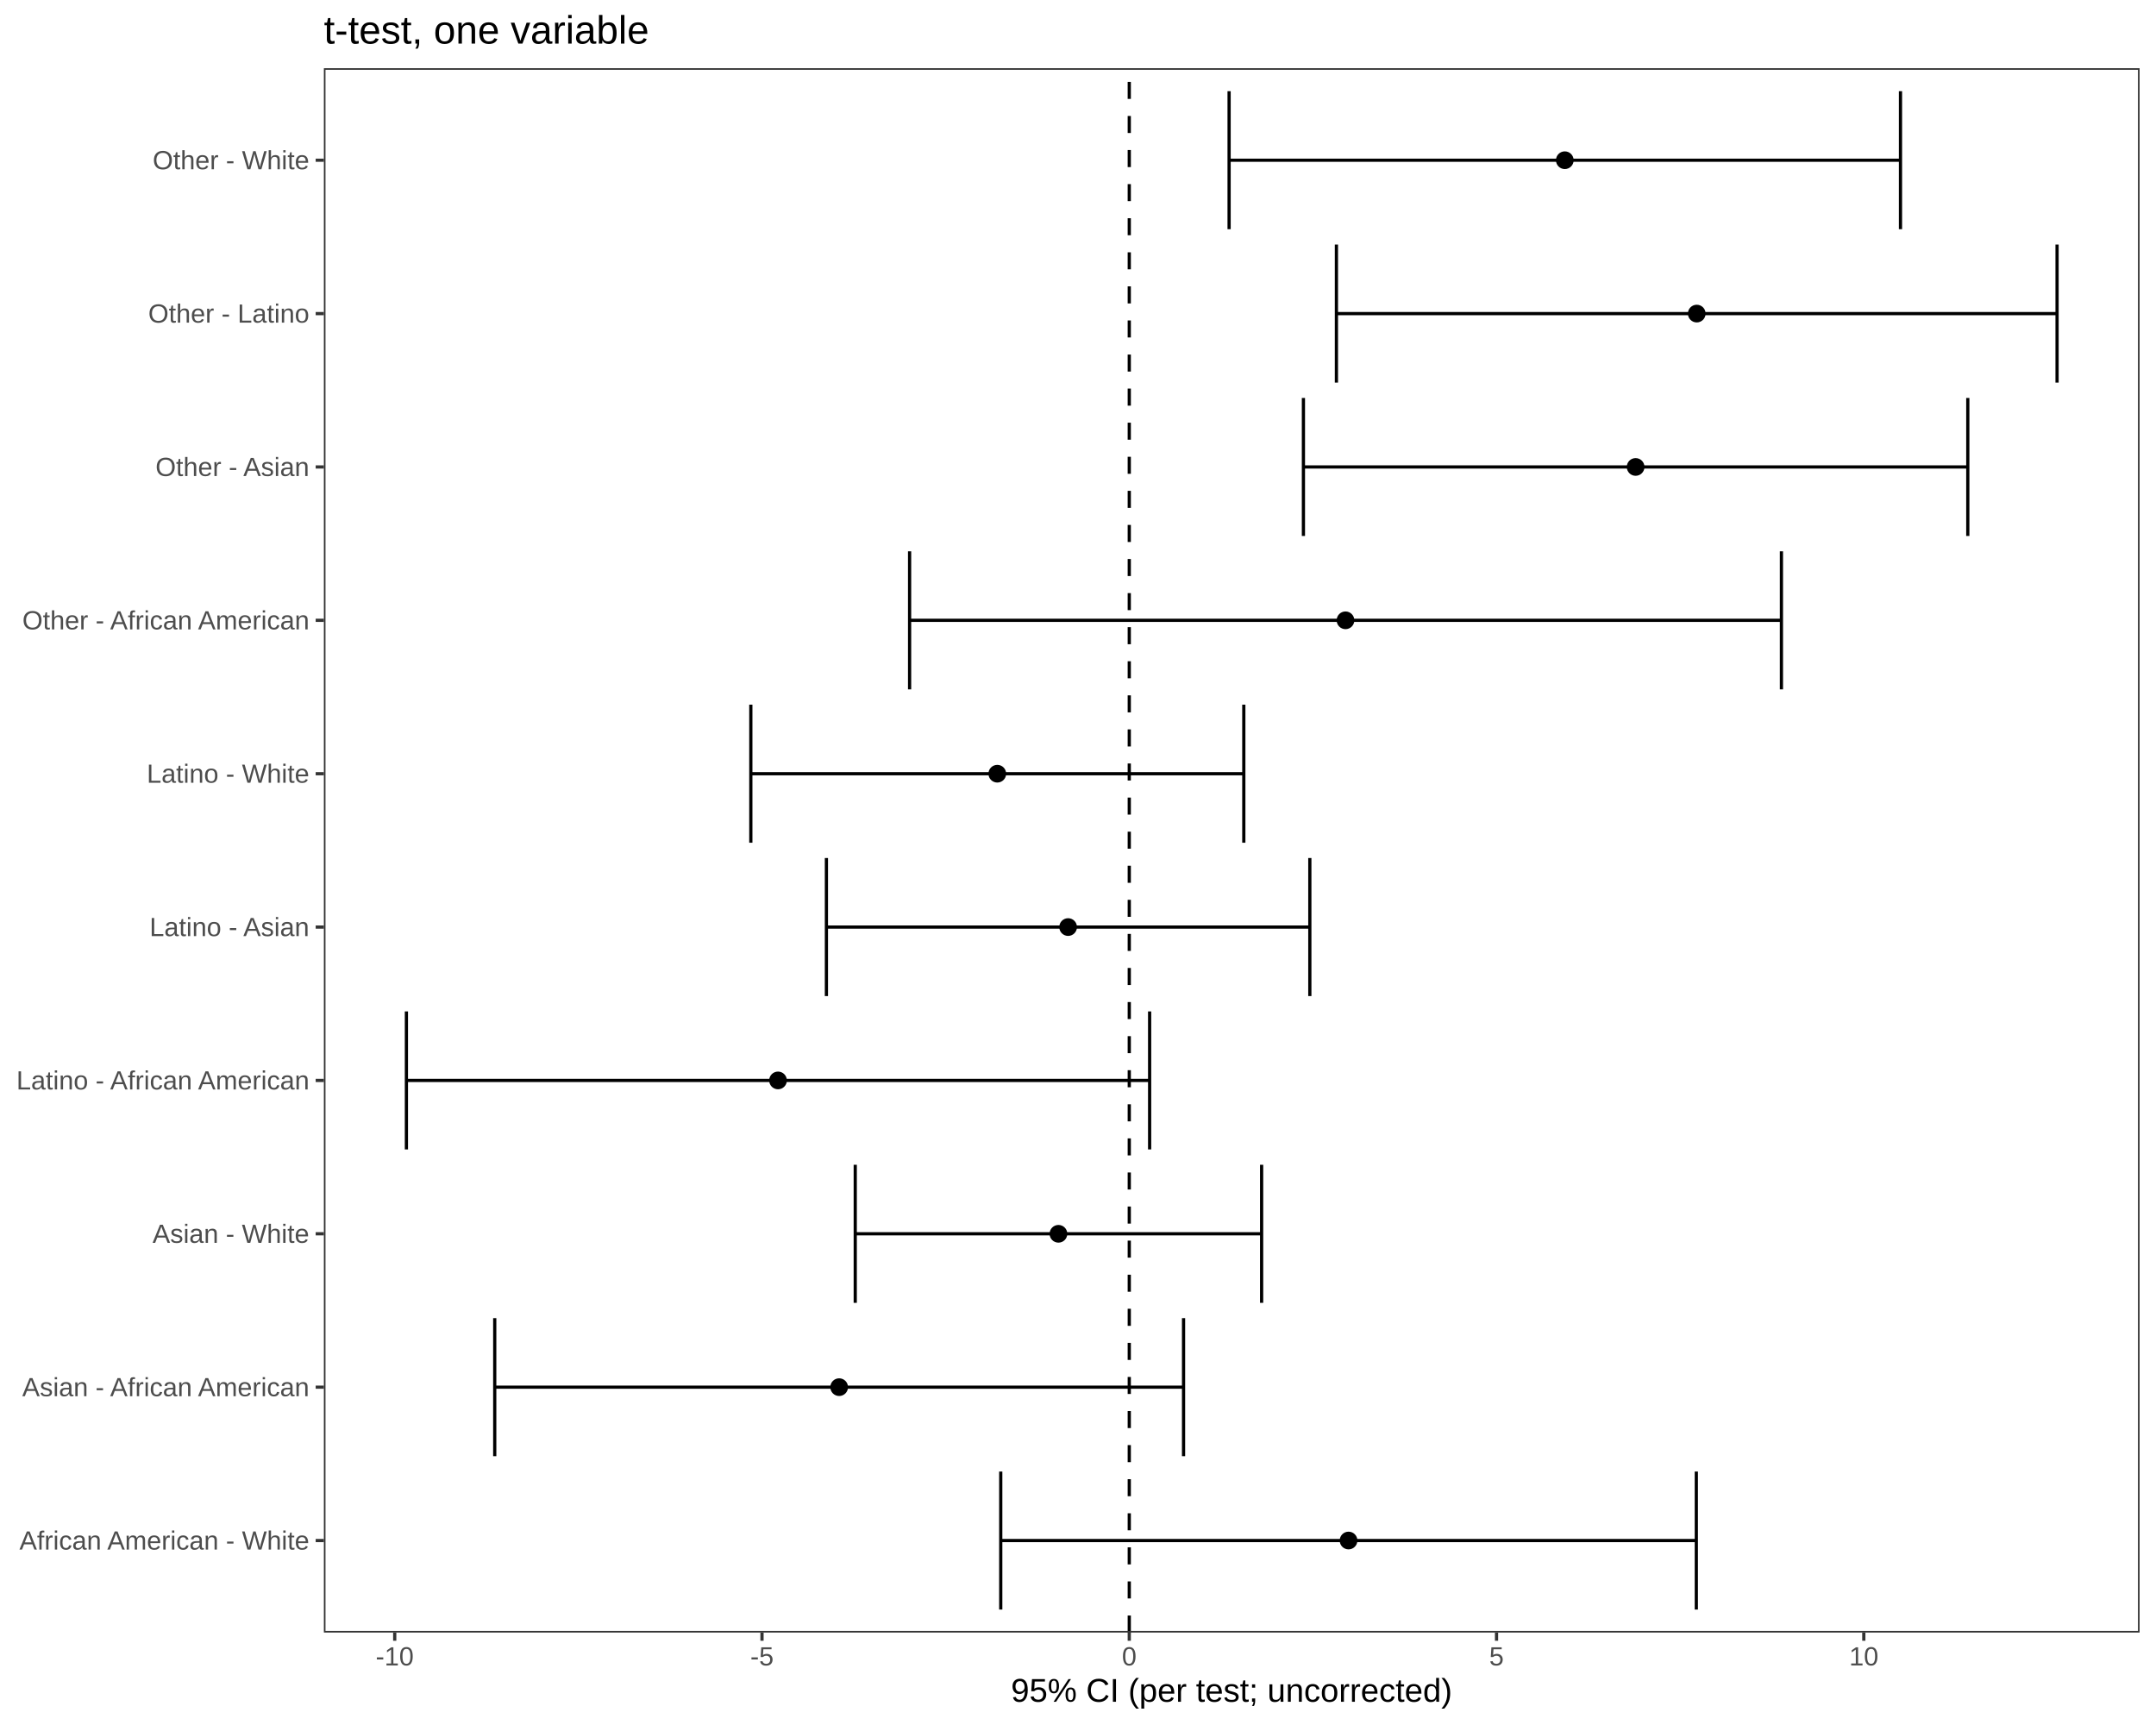
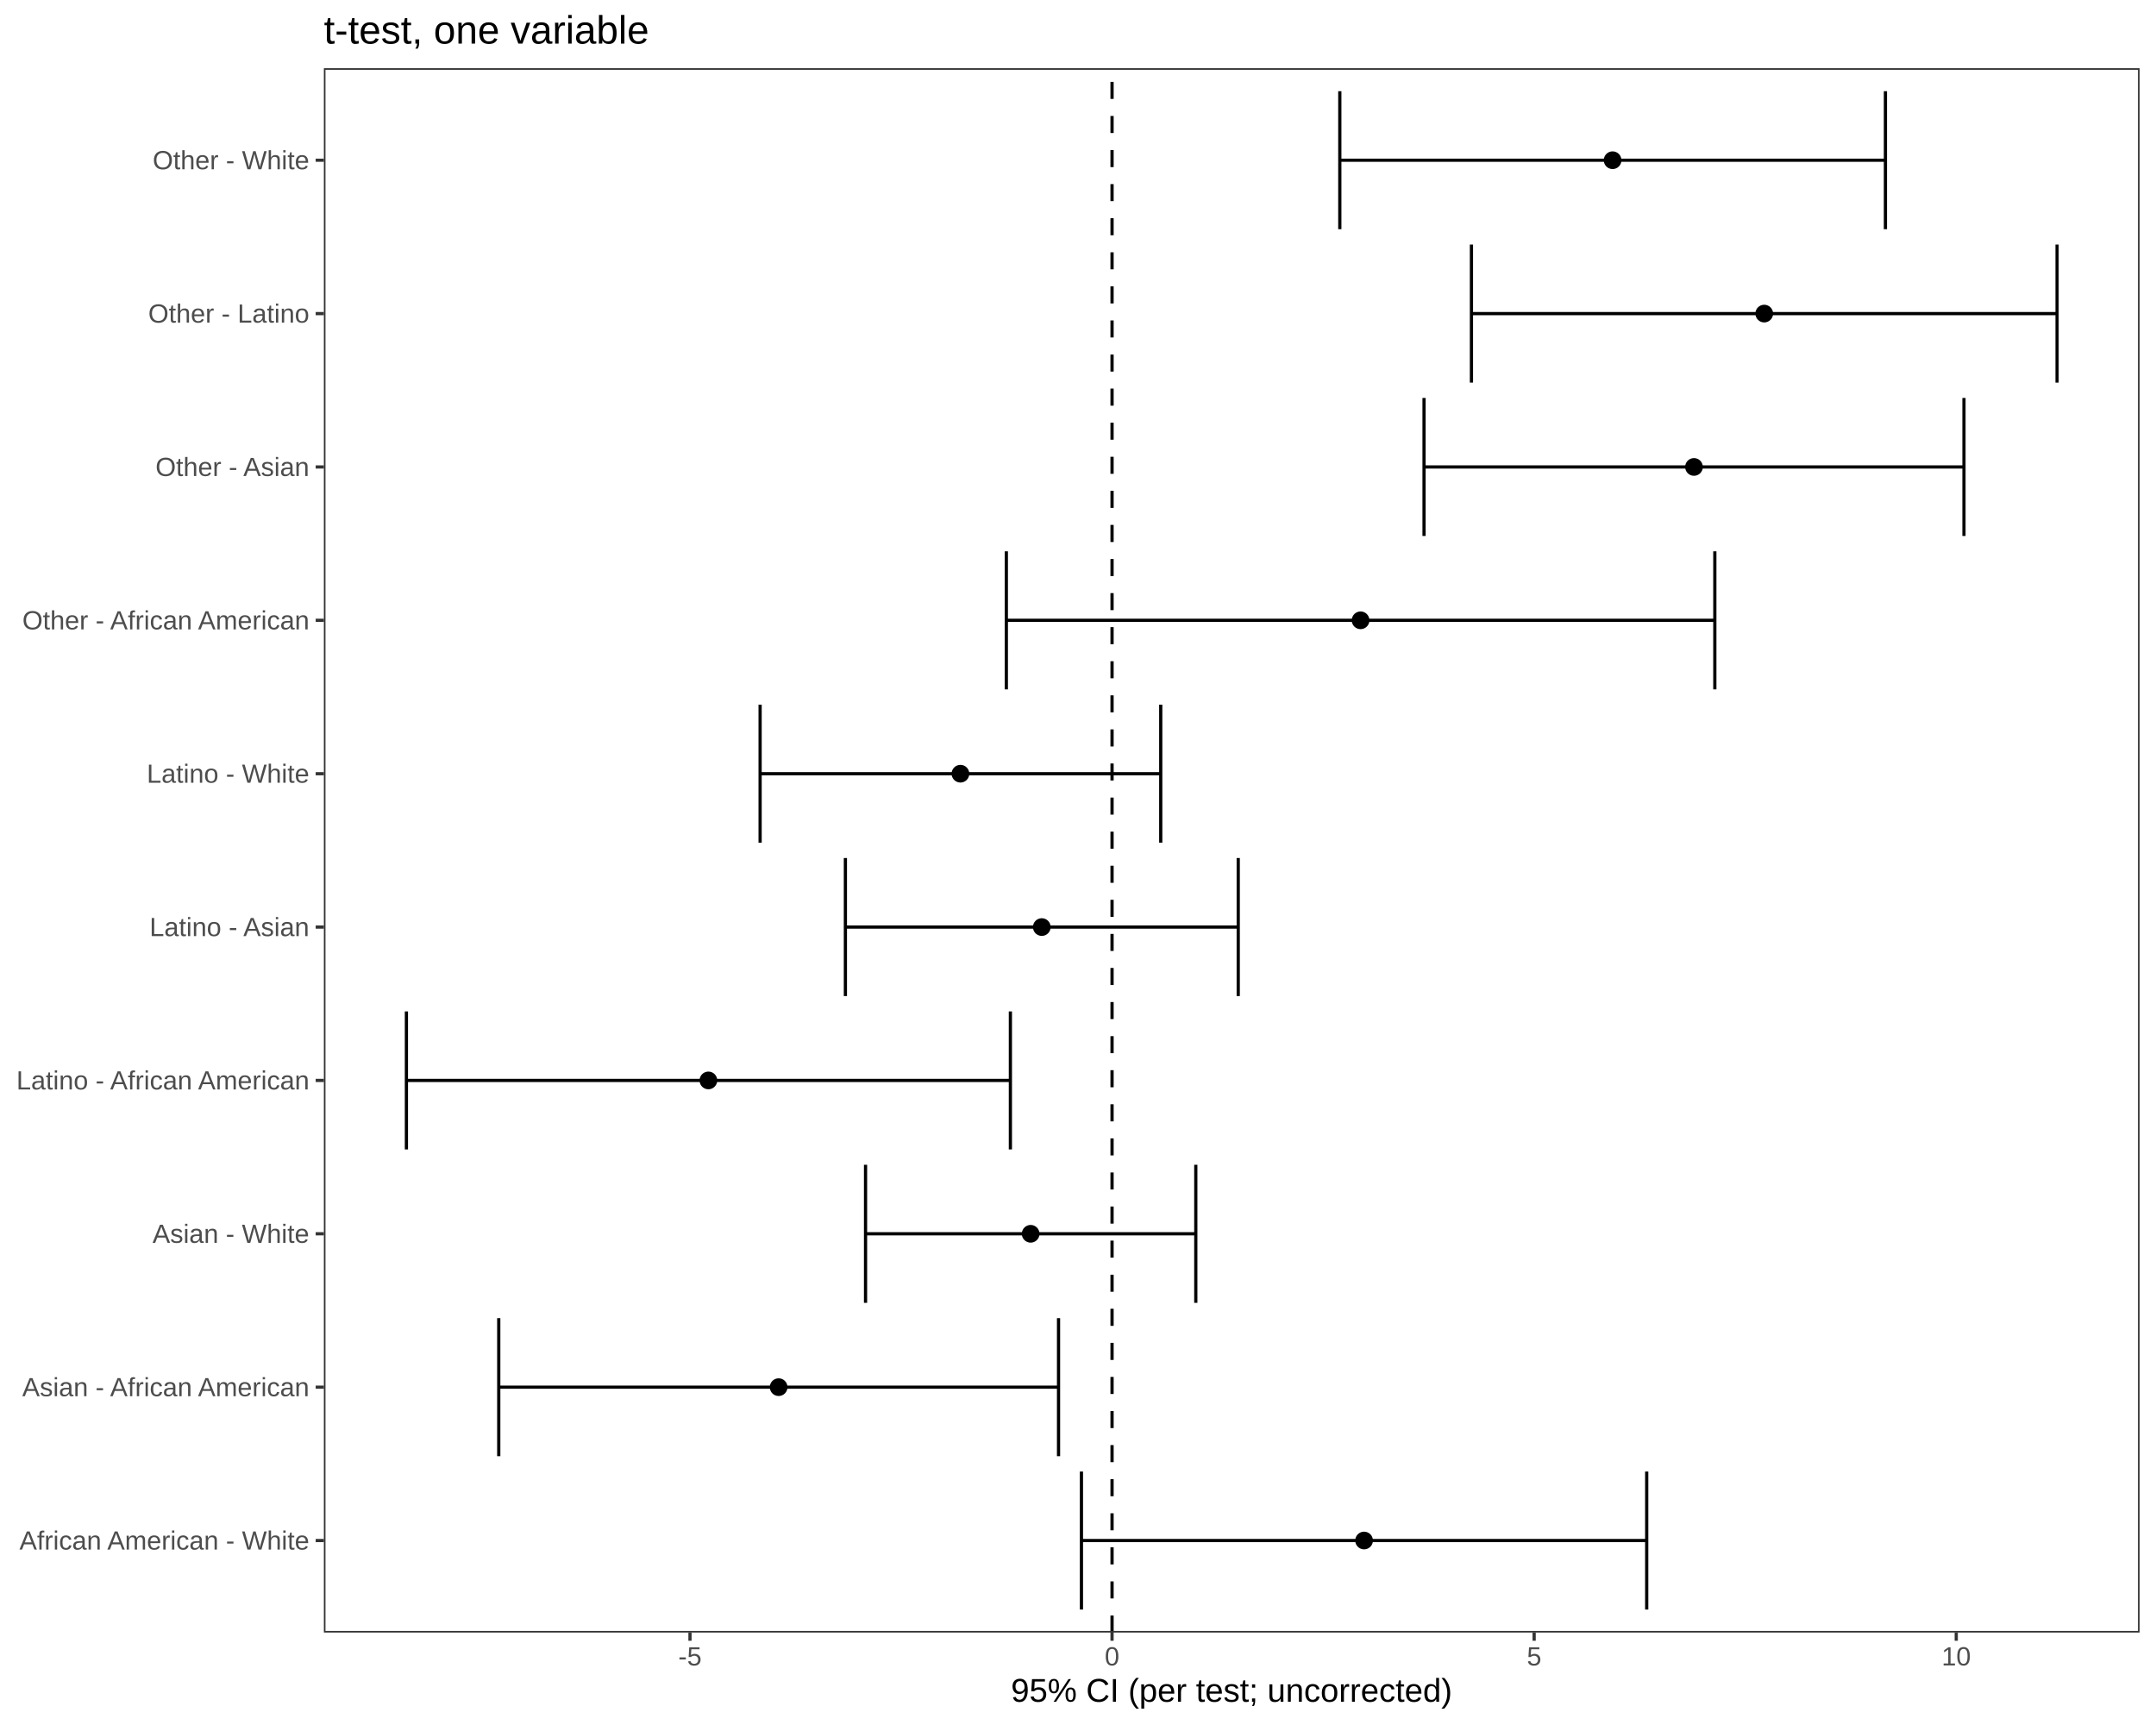
<svg xmlns="http://www.w3.org/2000/svg" viewBox="0 0 720.00 576.00">
  <defs>
    <style type="text/css">
    line, polyline, polygon, path, rect, circle {
      fill: none;
      stroke: #000000;
      stroke-linecap: round;
      stroke-linejoin: round;
      stroke-miterlimit: 10.00;
    }
  </style>
  </defs>
  <rect width="100%" height="100%" style="stroke: none; fill: #FFFFFF;" />
  <rect x="0.00" y="0.00" width="720.00" height="576.00" style="stroke-width: 1.07; stroke: #FFFFFF; fill: #FFFFFF;" />
  <defs>
    <clipPath id="cpMTA4LjE2fDcxNC41Mnw1NDUuMTN8MjIuNzc=">
      <rect x="108.16" y="22.77" width="606.36" height="522.36" />
    </clipPath>
  </defs>
  <rect x="108.16" y="22.77" width="606.36" height="522.36" style="stroke-width: 1.07; stroke: none; fill: #FFFFFF;" clip-path="url(#cpMTA4LjE2fDcxNC41Mnw1NDUuMTN8MjIuNzc=)" />
-   <circle cx="450.35" cy="514.40" r="1.95pt" style="stroke-width: 0.71; fill: #000000;" clip-path="url(#cpMTA4LjE2fDcxNC41Mnw1NDUuMTN8MjIuNzc=)" />
-   <circle cx="353.47" cy="411.98" r="1.95pt" style="stroke-width: 0.71; fill: #000000;" clip-path="url(#cpMTA4LjE2fDcxNC41Mnw1NDUuMTN8MjIuNzc=)" />
-   <circle cx="333.05" cy="258.35" r="1.95pt" style="stroke-width: 0.71; fill: #000000;" clip-path="url(#cpMTA4LjE2fDcxNC41Mnw1NDUuMTN8MjIuNzc=)" />
-   <circle cx="522.57" cy="53.50" r="1.95pt" style="stroke-width: 0.71; fill: #000000;" clip-path="url(#cpMTA4LjE2fDcxNC41Mnw1NDUuMTN8MjIuNzc=)" />
-   <circle cx="280.24" cy="463.19" r="1.95pt" style="stroke-width: 0.71; fill: #000000;" clip-path="url(#cpMTA4LjE2fDcxNC41Mnw1NDUuMTN8MjIuNzc=)" />
-   <circle cx="259.82" cy="360.77" r="1.95pt" style="stroke-width: 0.71; fill: #000000;" clip-path="url(#cpMTA4LjE2fDcxNC41Mnw1NDUuMTN8MjIuNzc=)" />
-   <circle cx="449.33" cy="207.13" r="1.95pt" style="stroke-width: 0.71; fill: #000000;" clip-path="url(#cpMTA4LjE2fDcxNC41Mnw1NDUuMTN8MjIuNzc=)" />
-   <circle cx="356.70" cy="309.56" r="1.95pt" style="stroke-width: 0.71; fill: #000000;" clip-path="url(#cpMTA4LjE2fDcxNC41Mnw1NDUuMTN8MjIuNzc=)" />
-   <circle cx="546.22" cy="155.92" r="1.95pt" style="stroke-width: 0.71; fill: #000000;" clip-path="url(#cpMTA4LjE2fDcxNC41Mnw1NDUuMTN8MjIuNzc=)" />
-   <circle cx="566.63" cy="104.71" r="1.95pt" style="stroke-width: 0.71; fill: #000000;" clip-path="url(#cpMTA4LjE2fDcxNC41Mnw1NDUuMTN8MjIuNzc=)" />
-   <polyline points="566.49,537.45 566.49,491.36 " style="stroke-width: 1.07; stroke-linecap: butt;" clip-path="url(#cpMTA4LjE2fDcxNC41Mnw1NDUuMTN8MjIuNzc=)" />
-   <polyline points="566.49,514.40 334.20,514.40 " style="stroke-width: 1.07; stroke-linecap: butt;" clip-path="url(#cpMTA4LjE2fDcxNC41Mnw1NDUuMTN8MjIuNzc=)" />
-   <polyline points="334.20,537.45 334.20,491.36 " style="stroke-width: 1.07; stroke-linecap: butt;" clip-path="url(#cpMTA4LjE2fDcxNC41Mnw1NDUuMTN8MjIuNzc=)" />
-   <polyline points="421.32,435.03 421.32,388.93 " style="stroke-width: 1.07; stroke-linecap: butt;" clip-path="url(#cpMTA4LjE2fDcxNC41Mnw1NDUuMTN8MjIuNzc=)" />
-   <polyline points="421.32,411.98 285.61,411.98 " style="stroke-width: 1.07; stroke-linecap: butt;" clip-path="url(#cpMTA4LjE2fDcxNC41Mnw1NDUuMTN8MjIuNzc=)" />
-   <polyline points="285.61,435.03 285.61,388.93 " style="stroke-width: 1.07; stroke-linecap: butt;" clip-path="url(#cpMTA4LjE2fDcxNC41Mnw1NDUuMTN8MjIuNzc=)" />
-   <polyline points="415.37,281.39 415.37,235.30 " style="stroke-width: 1.07; stroke-linecap: butt;" clip-path="url(#cpMTA4LjE2fDcxNC41Mnw1NDUuMTN8MjIuNzc=)" />
-   <polyline points="415.37,258.35 250.74,258.35 " style="stroke-width: 1.07; stroke-linecap: butt;" clip-path="url(#cpMTA4LjE2fDcxNC41Mnw1NDUuMTN8MjIuNzc=)" />
-   <polyline points="250.74,281.39 250.74,235.30 " style="stroke-width: 1.07; stroke-linecap: butt;" clip-path="url(#cpMTA4LjE2fDcxNC41Mnw1NDUuMTN8MjIuNzc=)" />
-   <polyline points="634.67,76.54 634.67,30.45 " style="stroke-width: 1.07; stroke-linecap: butt;" clip-path="url(#cpMTA4LjE2fDcxNC41Mnw1NDUuMTN8MjIuNzc=)" />
-   <polyline points="634.67,53.50 410.46,53.50 " style="stroke-width: 1.07; stroke-linecap: butt;" clip-path="url(#cpMTA4LjE2fDcxNC41Mnw1NDUuMTN8MjIuNzc=)" />
-   <polyline points="410.46,76.54 410.46,30.45 " style="stroke-width: 1.07; stroke-linecap: butt;" clip-path="url(#cpMTA4LjE2fDcxNC41Mnw1NDUuMTN8MjIuNzc=)" />
-   <polyline points="395.25,486.24 395.25,440.15 " style="stroke-width: 1.07; stroke-linecap: butt;" clip-path="url(#cpMTA4LjE2fDcxNC41Mnw1NDUuMTN8MjIuNzc=)" />
-   <polyline points="395.25,463.19 165.22,463.19 " style="stroke-width: 1.07; stroke-linecap: butt;" clip-path="url(#cpMTA4LjE2fDcxNC41Mnw1NDUuMTN8MjIuNzc=)" />
-   <polyline points="165.22,486.24 165.22,440.15 " style="stroke-width: 1.07; stroke-linecap: butt;" clip-path="url(#cpMTA4LjE2fDcxNC41Mnw1NDUuMTN8MjIuNzc=)" />
-   <polyline points="383.92,383.81 383.92,337.72 " style="stroke-width: 1.07; stroke-linecap: butt;" clip-path="url(#cpMTA4LjE2fDcxNC41Mnw1NDUuMTN8MjIuNzc=)" />
-   <polyline points="383.92,360.77 135.72,360.77 " style="stroke-width: 1.07; stroke-linecap: butt;" clip-path="url(#cpMTA4LjE2fDcxNC41Mnw1NDUuMTN8MjIuNzc=)" />
+   <circle cx="455.54" cy="514.40" r="1.95pt" style="stroke-width: 0.71; fill: #000000;" clip-path="url(#cpMTA4LjE2fDcxNC41Mnw1NDUuMTN8MjIuNzc=)" />
+   <circle cx="344.19" cy="411.98" r="1.95pt" style="stroke-width: 0.71; fill: #000000;" clip-path="url(#cpMTA4LjE2fDcxNC41Mnw1NDUuMTN8MjIuNzc=)" />
+   <circle cx="320.74" cy="258.35" r="1.95pt" style="stroke-width: 0.71; fill: #000000;" clip-path="url(#cpMTA4LjE2fDcxNC41Mnw1NDUuMTN8MjIuNzc=)" />
+   <circle cx="538.53" cy="53.50" r="1.95pt" style="stroke-width: 0.71; fill: #000000;" clip-path="url(#cpMTA4LjE2fDcxNC41Mnw1NDUuMTN8MjIuNzc=)" />
+   <circle cx="260.03" cy="463.19" r="1.95pt" style="stroke-width: 0.71; fill: #000000;" clip-path="url(#cpMTA4LjE2fDcxNC41Mnw1NDUuMTN8MjIuNzc=)" />
+   <circle cx="236.57" cy="360.77" r="1.95pt" style="stroke-width: 0.71; fill: #000000;" clip-path="url(#cpMTA4LjE2fDcxNC41Mnw1NDUuMTN8MjIuNzc=)" />
+   <circle cx="454.37" cy="207.13" r="1.95pt" style="stroke-width: 0.71; fill: #000000;" clip-path="url(#cpMTA4LjE2fDcxNC41Mnw1NDUuMTN8MjIuNzc=)" />
+   <circle cx="347.91" cy="309.56" r="1.95pt" style="stroke-width: 0.71; fill: #000000;" clip-path="url(#cpMTA4LjE2fDcxNC41Mnw1NDUuMTN8MjIuNzc=)" />
+   <circle cx="565.71" cy="155.92" r="1.95pt" style="stroke-width: 0.71; fill: #000000;" clip-path="url(#cpMTA4LjE2fDcxNC41Mnw1NDUuMTN8MjIuNzc=)" />
+   <circle cx="589.17" cy="104.71" r="1.95pt" style="stroke-width: 0.71; fill: #000000;" clip-path="url(#cpMTA4LjE2fDcxNC41Mnw1NDUuMTN8MjIuNzc=)" />
+   <polyline points="549.92,537.45 549.92,491.36 " style="stroke-width: 1.07; stroke-linecap: butt;" clip-path="url(#cpMTA4LjE2fDcxNC41Mnw1NDUuMTN8MjIuNzc=)" />
+   <polyline points="549.92,514.40 361.15,514.40 " style="stroke-width: 1.07; stroke-linecap: butt;" clip-path="url(#cpMTA4LjE2fDcxNC41Mnw1NDUuMTN8MjIuNzc=)" />
+   <polyline points="361.15,537.45 361.15,491.36 " style="stroke-width: 1.07; stroke-linecap: butt;" clip-path="url(#cpMTA4LjE2fDcxNC41Mnw1NDUuMTN8MjIuNzc=)" />
+   <polyline points="399.34,435.03 399.34,388.93 " style="stroke-width: 1.07; stroke-linecap: butt;" clip-path="url(#cpMTA4LjE2fDcxNC41Mnw1NDUuMTN8MjIuNzc=)" />
+   <polyline points="399.34,411.98 289.05,411.98 " style="stroke-width: 1.07; stroke-linecap: butt;" clip-path="url(#cpMTA4LjE2fDcxNC41Mnw1NDUuMTN8MjIuNzc=)" />
+   <polyline points="289.05,435.03 289.05,388.93 " style="stroke-width: 1.07; stroke-linecap: butt;" clip-path="url(#cpMTA4LjE2fDcxNC41Mnw1NDUuMTN8MjIuNzc=)" />
+   <polyline points="387.63,281.39 387.63,235.30 " style="stroke-width: 1.07; stroke-linecap: butt;" clip-path="url(#cpMTA4LjE2fDcxNC41Mnw1NDUuMTN8MjIuNzc=)" />
+   <polyline points="387.63,258.35 253.84,258.35 " style="stroke-width: 1.07; stroke-linecap: butt;" clip-path="url(#cpMTA4LjE2fDcxNC41Mnw1NDUuMTN8MjIuNzc=)" />
+   <polyline points="253.84,281.39 253.84,235.30 " style="stroke-width: 1.07; stroke-linecap: butt;" clip-path="url(#cpMTA4LjE2fDcxNC41Mnw1NDUuMTN8MjIuNzc=)" />
+   <polyline points="629.64,76.54 629.64,30.45 " style="stroke-width: 1.07; stroke-linecap: butt;" clip-path="url(#cpMTA4LjE2fDcxNC41Mnw1NDUuMTN8MjIuNzc=)" />
+   <polyline points="629.64,53.50 447.43,53.50 " style="stroke-width: 1.07; stroke-linecap: butt;" clip-path="url(#cpMTA4LjE2fDcxNC41Mnw1NDUuMTN8MjIuNzc=)" />
+   <polyline points="447.43,76.54 447.43,30.45 " style="stroke-width: 1.07; stroke-linecap: butt;" clip-path="url(#cpMTA4LjE2fDcxNC41Mnw1NDUuMTN8MjIuNzc=)" />
+   <polyline points="353.50,486.24 353.50,440.15 " style="stroke-width: 1.07; stroke-linecap: butt;" clip-path="url(#cpMTA4LjE2fDcxNC41Mnw1NDUuMTN8MjIuNzc=)" />
+   <polyline points="353.50,463.19 166.56,463.19 " style="stroke-width: 1.07; stroke-linecap: butt;" clip-path="url(#cpMTA4LjE2fDcxNC41Mnw1NDUuMTN8MjIuNzc=)" />
+   <polyline points="166.56,486.24 166.56,440.15 " style="stroke-width: 1.07; stroke-linecap: butt;" clip-path="url(#cpMTA4LjE2fDcxNC41Mnw1NDUuMTN8MjIuNzc=)" />
+   <polyline points="337.42,383.81 337.42,337.72 " style="stroke-width: 1.07; stroke-linecap: butt;" clip-path="url(#cpMTA4LjE2fDcxNC41Mnw1NDUuMTN8MjIuNzc=)" />
+   <polyline points="337.42,360.77 135.72,360.77 " style="stroke-width: 1.07; stroke-linecap: butt;" clip-path="url(#cpMTA4LjE2fDcxNC41Mnw1NDUuMTN8MjIuNzc=)" />
  <polyline points="135.72,383.81 135.72,337.72 " style="stroke-width: 1.07; stroke-linecap: butt;" clip-path="url(#cpMTA4LjE2fDcxNC41Mnw1NDUuMTN8MjIuNzc=)" />
-   <polyline points="594.91,230.18 594.91,184.09 " style="stroke-width: 1.07; stroke-linecap: butt;" clip-path="url(#cpMTA4LjE2fDcxNC41Mnw1NDUuMTN8MjIuNzc=)" />
-   <polyline points="594.91,207.13 303.76,207.13 " style="stroke-width: 1.07; stroke-linecap: butt;" clip-path="url(#cpMTA4LjE2fDcxNC41Mnw1NDUuMTN8MjIuNzc=)" />
-   <polyline points="303.76,230.18 303.76,184.09 " style="stroke-width: 1.07; stroke-linecap: butt;" clip-path="url(#cpMTA4LjE2fDcxNC41Mnw1NDUuMTN8MjIuNzc=)" />
-   <polyline points="437.42,332.60 437.42,286.51 " style="stroke-width: 1.07; stroke-linecap: butt;" clip-path="url(#cpMTA4LjE2fDcxNC41Mnw1NDUuMTN8MjIuNzc=)" />
-   <polyline points="437.42,309.56 275.98,309.56 " style="stroke-width: 1.07; stroke-linecap: butt;" clip-path="url(#cpMTA4LjE2fDcxNC41Mnw1NDUuMTN8MjIuNzc=)" />
-   <polyline points="275.98,332.60 275.98,286.51 " style="stroke-width: 1.07; stroke-linecap: butt;" clip-path="url(#cpMTA4LjE2fDcxNC41Mnw1NDUuMTN8MjIuNzc=)" />
-   <polyline points="657.15,178.97 657.15,132.88 " style="stroke-width: 1.07; stroke-linecap: butt;" clip-path="url(#cpMTA4LjE2fDcxNC41Mnw1NDUuMTN8MjIuNzc=)" />
-   <polyline points="657.15,155.92 435.28,155.92 " style="stroke-width: 1.07; stroke-linecap: butt;" clip-path="url(#cpMTA4LjE2fDcxNC41Mnw1NDUuMTN8MjIuNzc=)" />
-   <polyline points="435.28,178.97 435.28,132.88 " style="stroke-width: 1.07; stroke-linecap: butt;" clip-path="url(#cpMTA4LjE2fDcxNC41Mnw1NDUuMTN8MjIuNzc=)" />
+   <polyline points="572.67,230.18 572.67,184.09 " style="stroke-width: 1.07; stroke-linecap: butt;" clip-path="url(#cpMTA4LjE2fDcxNC41Mnw1NDUuMTN8MjIuNzc=)" />
+   <polyline points="572.67,207.13 336.07,207.13 " style="stroke-width: 1.07; stroke-linecap: butt;" clip-path="url(#cpMTA4LjE2fDcxNC41Mnw1NDUuMTN8MjIuNzc=)" />
+   <polyline points="336.07,230.18 336.07,184.09 " style="stroke-width: 1.07; stroke-linecap: butt;" clip-path="url(#cpMTA4LjE2fDcxNC41Mnw1NDUuMTN8MjIuNzc=)" />
+   <polyline points="413.51,332.60 413.51,286.51 " style="stroke-width: 1.07; stroke-linecap: butt;" clip-path="url(#cpMTA4LjE2fDcxNC41Mnw1NDUuMTN8MjIuNzc=)" />
+   <polyline points="413.51,309.56 282.32,309.56 " style="stroke-width: 1.07; stroke-linecap: butt;" clip-path="url(#cpMTA4LjE2fDcxNC41Mnw1NDUuMTN8MjIuNzc=)" />
+   <polyline points="282.32,332.60 282.32,286.51 " style="stroke-width: 1.07; stroke-linecap: butt;" clip-path="url(#cpMTA4LjE2fDcxNC41Mnw1NDUuMTN8MjIuNzc=)" />
+   <polyline points="655.87,178.97 655.87,132.88 " style="stroke-width: 1.07; stroke-linecap: butt;" clip-path="url(#cpMTA4LjE2fDcxNC41Mnw1NDUuMTN8MjIuNzc=)" />
+   <polyline points="655.87,155.92 475.56,155.92 " style="stroke-width: 1.07; stroke-linecap: butt;" clip-path="url(#cpMTA4LjE2fDcxNC41Mnw1NDUuMTN8MjIuNzc=)" />
+   <polyline points="475.56,178.97 475.56,132.88 " style="stroke-width: 1.07; stroke-linecap: butt;" clip-path="url(#cpMTA4LjE2fDcxNC41Mnw1NDUuMTN8MjIuNzc=)" />
  <polyline points="686.96,127.76 686.96,81.66 " style="stroke-width: 1.07; stroke-linecap: butt;" clip-path="url(#cpMTA4LjE2fDcxNC41Mnw1NDUuMTN8MjIuNzc=)" />
-   <polyline points="686.96,104.71 446.30,104.71 " style="stroke-width: 1.07; stroke-linecap: butt;" clip-path="url(#cpMTA4LjE2fDcxNC41Mnw1NDUuMTN8MjIuNzc=)" />
-   <polyline points="446.30,127.76 446.30,81.66 " style="stroke-width: 1.07; stroke-linecap: butt;" clip-path="url(#cpMTA4LjE2fDcxNC41Mnw1NDUuMTN8MjIuNzc=)" />
-   <line x1="377.12" y1="545.13" x2="377.12" y2="22.77" style="stroke-width: 1.07; stroke-dasharray: 5.69,5.69; stroke-linecap: butt;" clip-path="url(#cpMTA4LjE2fDcxNC41Mnw1NDUuMTN8MjIuNzc=)" />
+   <polyline points="686.96,104.71 491.39,104.71 " style="stroke-width: 1.07; stroke-linecap: butt;" clip-path="url(#cpMTA4LjE2fDcxNC41Mnw1NDUuMTN8MjIuNzc=)" />
+   <polyline points="491.39,127.76 491.39,81.66 " style="stroke-width: 1.07; stroke-linecap: butt;" clip-path="url(#cpMTA4LjE2fDcxNC41Mnw1NDUuMTN8MjIuNzc=)" />
+   <line x1="371.37" y1="545.13" x2="371.37" y2="22.77" style="stroke-width: 1.07; stroke-dasharray: 5.69,5.69; stroke-linecap: butt;" clip-path="url(#cpMTA4LjE2fDcxNC41Mnw1NDUuMTN8MjIuNzc=)" />
  <rect x="108.16" y="22.77" width="606.36" height="522.36" style="stroke-width: 1.07; stroke: #333333;" clip-path="url(#cpMTA4LjE2fDcxNC41Mnw1NDUuMTN8MjIuNzc=)" />
  <defs>
    <clipPath id="cpMC4wMHw3MjAuMDB8NTc2LjAwfDAuMDA=">
      <rect x="0.00" y="0.00" width="720.00" height="576.00" />
    </clipPath>
  </defs>
  <g clip-path="url(#cpMC4wMHw3MjAuMDB8NTc2LjAwfDAuMDA=)">
    <text x="6.48" y="517.43" style="font-size: 8.80px; fill: #4D4D4D; font-family: Liberation Sans;" textLength="96.75px" lengthAdjust="spacingAndGlyphs">African American - White</text>
  </g>
  <g clip-path="url(#cpMC4wMHw3MjAuMDB8NTc2LjAwfDAuMDA=)">
    <text x="7.42" y="466.22" style="font-size: 8.80px; fill: #4D4D4D; font-family: Liberation Sans;" textLength="95.81px" lengthAdjust="spacingAndGlyphs">Asian - African American</text>
  </g>
  <g clip-path="url(#cpMC4wMHw3MjAuMDB8NTc2LjAwfDAuMDA=)">
    <text x="50.95" y="415.00" style="font-size: 8.80px; fill: #4D4D4D; font-family: Liberation Sans;" textLength="52.28px" lengthAdjust="spacingAndGlyphs">Asian - White</text>
  </g>
  <g clip-path="url(#cpMC4wMHw3MjAuMDB8NTc2LjAwfDAuMDA=)">
    <text x="5.48" y="363.79" style="font-size: 8.80px; fill: #4D4D4D; font-family: Liberation Sans;" textLength="97.75px" lengthAdjust="spacingAndGlyphs">Latino - African American</text>
  </g>
  <g clip-path="url(#cpMC4wMHw3MjAuMDB8NTc2LjAwfDAuMDA=)">
    <text x="49.95" y="312.58" style="font-size: 8.80px; fill: #4D4D4D; font-family: Liberation Sans;" textLength="53.28px" lengthAdjust="spacingAndGlyphs">Latino - Asian</text>
  </g>
  <g clip-path="url(#cpMC4wMHw3MjAuMDB8NTc2LjAwfDAuMDA=)">
    <text x="49.01" y="261.37" style="font-size: 8.80px; fill: #4D4D4D; font-family: Liberation Sans;" textLength="54.22px" lengthAdjust="spacingAndGlyphs">Latino - White</text>
  </g>
  <g clip-path="url(#cpMC4wMHw3MjAuMDB8NTc2LjAwfDAuMDA=)">
    <text x="7.45" y="210.16" style="font-size: 8.80px; fill: #4D4D4D; font-family: Liberation Sans;" textLength="95.78px" lengthAdjust="spacingAndGlyphs">Other - African American</text>
  </g>
  <g clip-path="url(#cpMC4wMHw3MjAuMDB8NTc2LjAwfDAuMDA=)">
    <text x="51.92" y="158.95" style="font-size: 8.80px; fill: #4D4D4D; font-family: Liberation Sans;" textLength="51.31px" lengthAdjust="spacingAndGlyphs">Other - Asian</text>
  </g>
  <g clip-path="url(#cpMC4wMHw3MjAuMDB8NTc2LjAwfDAuMDA=)">
    <text x="49.50" y="107.73" style="font-size: 8.80px; fill: #4D4D4D; font-family: Liberation Sans;" textLength="53.73px" lengthAdjust="spacingAndGlyphs">Other - Latino</text>
  </g>
  <g clip-path="url(#cpMC4wMHw3MjAuMDB8NTc2LjAwfDAuMDA=)">
    <text x="50.98" y="56.52" style="font-size: 8.80px; fill: #4D4D4D; font-family: Liberation Sans;" textLength="52.25px" lengthAdjust="spacingAndGlyphs">Other - White</text>
  </g>
  <polyline points="105.42,514.40 108.16,514.40 " style="stroke-width: 1.07; stroke: #333333; stroke-linecap: butt;" clip-path="url(#cpMC4wMHw3MjAuMDB8NTc2LjAwfDAuMDA=)" />
  <polyline points="105.42,463.19 108.16,463.19 " style="stroke-width: 1.07; stroke: #333333; stroke-linecap: butt;" clip-path="url(#cpMC4wMHw3MjAuMDB8NTc2LjAwfDAuMDA=)" />
  <polyline points="105.42,411.98 108.16,411.98 " style="stroke-width: 1.07; stroke: #333333; stroke-linecap: butt;" clip-path="url(#cpMC4wMHw3MjAuMDB8NTc2LjAwfDAuMDA=)" />
  <polyline points="105.42,360.77 108.16,360.77 " style="stroke-width: 1.07; stroke: #333333; stroke-linecap: butt;" clip-path="url(#cpMC4wMHw3MjAuMDB8NTc2LjAwfDAuMDA=)" />
  <polyline points="105.42,309.56 108.16,309.56 " style="stroke-width: 1.07; stroke: #333333; stroke-linecap: butt;" clip-path="url(#cpMC4wMHw3MjAuMDB8NTc2LjAwfDAuMDA=)" />
  <polyline points="105.42,258.35 108.16,258.35 " style="stroke-width: 1.07; stroke: #333333; stroke-linecap: butt;" clip-path="url(#cpMC4wMHw3MjAuMDB8NTc2LjAwfDAuMDA=)" />
  <polyline points="105.42,207.13 108.16,207.13 " style="stroke-width: 1.07; stroke: #333333; stroke-linecap: butt;" clip-path="url(#cpMC4wMHw3MjAuMDB8NTc2LjAwfDAuMDA=)" />
  <polyline points="105.42,155.92 108.16,155.92 " style="stroke-width: 1.07; stroke: #333333; stroke-linecap: butt;" clip-path="url(#cpMC4wMHw3MjAuMDB8NTc2LjAwfDAuMDA=)" />
  <polyline points="105.42,104.71 108.16,104.71 " style="stroke-width: 1.07; stroke: #333333; stroke-linecap: butt;" clip-path="url(#cpMC4wMHw3MjAuMDB8NTc2LjAwfDAuMDA=)" />
  <polyline points="105.42,53.50 108.16,53.50 " style="stroke-width: 1.07; stroke: #333333; stroke-linecap: butt;" clip-path="url(#cpMC4wMHw3MjAuMDB8NTc2LjAwfDAuMDA=)" />
-   <polyline points="131.82,547.87 131.82,545.13 " style="stroke-width: 1.07; stroke: #333333; stroke-linecap: butt;" clip-path="url(#cpMC4wMHw3MjAuMDB8NTc2LjAwfDAuMDA=)" />
-   <polyline points="254.47,547.87 254.47,545.13 " style="stroke-width: 1.07; stroke: #333333; stroke-linecap: butt;" clip-path="url(#cpMC4wMHw3MjAuMDB8NTc2LjAwfDAuMDA=)" />
-   <polyline points="377.12,547.87 377.12,545.13 " style="stroke-width: 1.07; stroke: #333333; stroke-linecap: butt;" clip-path="url(#cpMC4wMHw3MjAuMDB8NTc2LjAwfDAuMDA=)" />
-   <polyline points="499.77,547.87 499.77,545.13 " style="stroke-width: 1.07; stroke: #333333; stroke-linecap: butt;" clip-path="url(#cpMC4wMHw3MjAuMDB8NTc2LjAwfDAuMDA=)" />
-   <polyline points="622.42,547.87 622.42,545.13 " style="stroke-width: 1.07; stroke: #333333; stroke-linecap: butt;" clip-path="url(#cpMC4wMHw3MjAuMDB8NTc2LjAwfDAuMDA=)" />
+   <polyline points="230.42,547.87 230.42,545.13 " style="stroke-width: 1.07; stroke: #333333; stroke-linecap: butt;" clip-path="url(#cpMC4wMHw3MjAuMDB8NTc2LjAwfDAuMDA=)" />
+   <polyline points="371.37,547.87 371.37,545.13 " style="stroke-width: 1.07; stroke: #333333; stroke-linecap: butt;" clip-path="url(#cpMC4wMHw3MjAuMDB8NTc2LjAwfDAuMDA=)" />
+   <polyline points="512.33,547.87 512.33,545.13 " style="stroke-width: 1.07; stroke: #333333; stroke-linecap: butt;" clip-path="url(#cpMC4wMHw3MjAuMDB8NTc2LjAwfDAuMDA=)" />
+   <polyline points="653.29,547.87 653.29,545.13 " style="stroke-width: 1.07; stroke: #333333; stroke-linecap: butt;" clip-path="url(#cpMC4wMHw3MjAuMDB8NTc2LjAwfDAuMDA=)" />
  <g clip-path="url(#cpMC4wMHw3MjAuMDB8NTc2LjAwfDAuMDA=)">
-     <text x="125.46" y="556.11" style="font-size: 8.80px; fill: #4D4D4D; font-family: Liberation Sans;" textLength="12.70px" lengthAdjust="spacingAndGlyphs">-10</text>
+     <text x="226.51" y="556.11" style="font-size: 8.80px; fill: #4D4D4D; font-family: Liberation Sans;" textLength="7.81px" lengthAdjust="spacingAndGlyphs">-5</text>
  </g>
  <g clip-path="url(#cpMC4wMHw3MjAuMDB8NTc2LjAwfDAuMDA=)">
-     <text x="250.56" y="556.11" style="font-size: 8.80px; fill: #4D4D4D; font-family: Liberation Sans;" textLength="7.81px" lengthAdjust="spacingAndGlyphs">-5</text>
+     <text x="368.93" y="556.11" style="font-size: 8.80px; fill: #4D4D4D; font-family: Liberation Sans;" textLength="4.89px" lengthAdjust="spacingAndGlyphs">0</text>
  </g>
  <g clip-path="url(#cpMC4wMHw3MjAuMDB8NTc2LjAwfDAuMDA=)">
-     <text x="374.67" y="556.11" style="font-size: 8.80px; fill: #4D4D4D; font-family: Liberation Sans;" textLength="4.89px" lengthAdjust="spacingAndGlyphs">0</text>
+     <text x="509.89" y="556.11" style="font-size: 8.80px; fill: #4D4D4D; font-family: Liberation Sans;" textLength="4.89px" lengthAdjust="spacingAndGlyphs">5</text>
  </g>
  <g clip-path="url(#cpMC4wMHw3MjAuMDB8NTc2LjAwfDAuMDA=)">
-     <text x="497.32" y="556.11" style="font-size: 8.80px; fill: #4D4D4D; font-family: Liberation Sans;" textLength="4.89px" lengthAdjust="spacingAndGlyphs">5</text>
-   </g>
-   <g clip-path="url(#cpMC4wMHw3MjAuMDB8NTc2LjAwfDAuMDA=)">
-     <text x="617.53" y="556.11" style="font-size: 8.80px; fill: #4D4D4D; font-family: Liberation Sans;" textLength="9.78px" lengthAdjust="spacingAndGlyphs">10</text>
+     <text x="648.40" y="556.11" style="font-size: 8.80px; fill: #4D4D4D; font-family: Liberation Sans;" textLength="9.78px" lengthAdjust="spacingAndGlyphs">10</text>
  </g>
  <g clip-path="url(#cpMC4wMHw3MjAuMDB8NTc2LjAwfDAuMDA=)">
    <text x="337.62" y="568.24" style="font-size: 11.00px; font-family: Liberation Sans;" textLength="147.44px" lengthAdjust="spacingAndGlyphs">95% CI (per test; uncorrected)</text>
  </g>
  <g clip-path="url(#cpMC4wMHw3MjAuMDB8NTc2LjAwfDAuMDA=)">
    <text x="108.16" y="14.56" style="font-size: 13.20px; font-family: Liberation Sans;" textLength="108.41px" lengthAdjust="spacingAndGlyphs">t-test, one variable</text>
  </g>
</svg>
